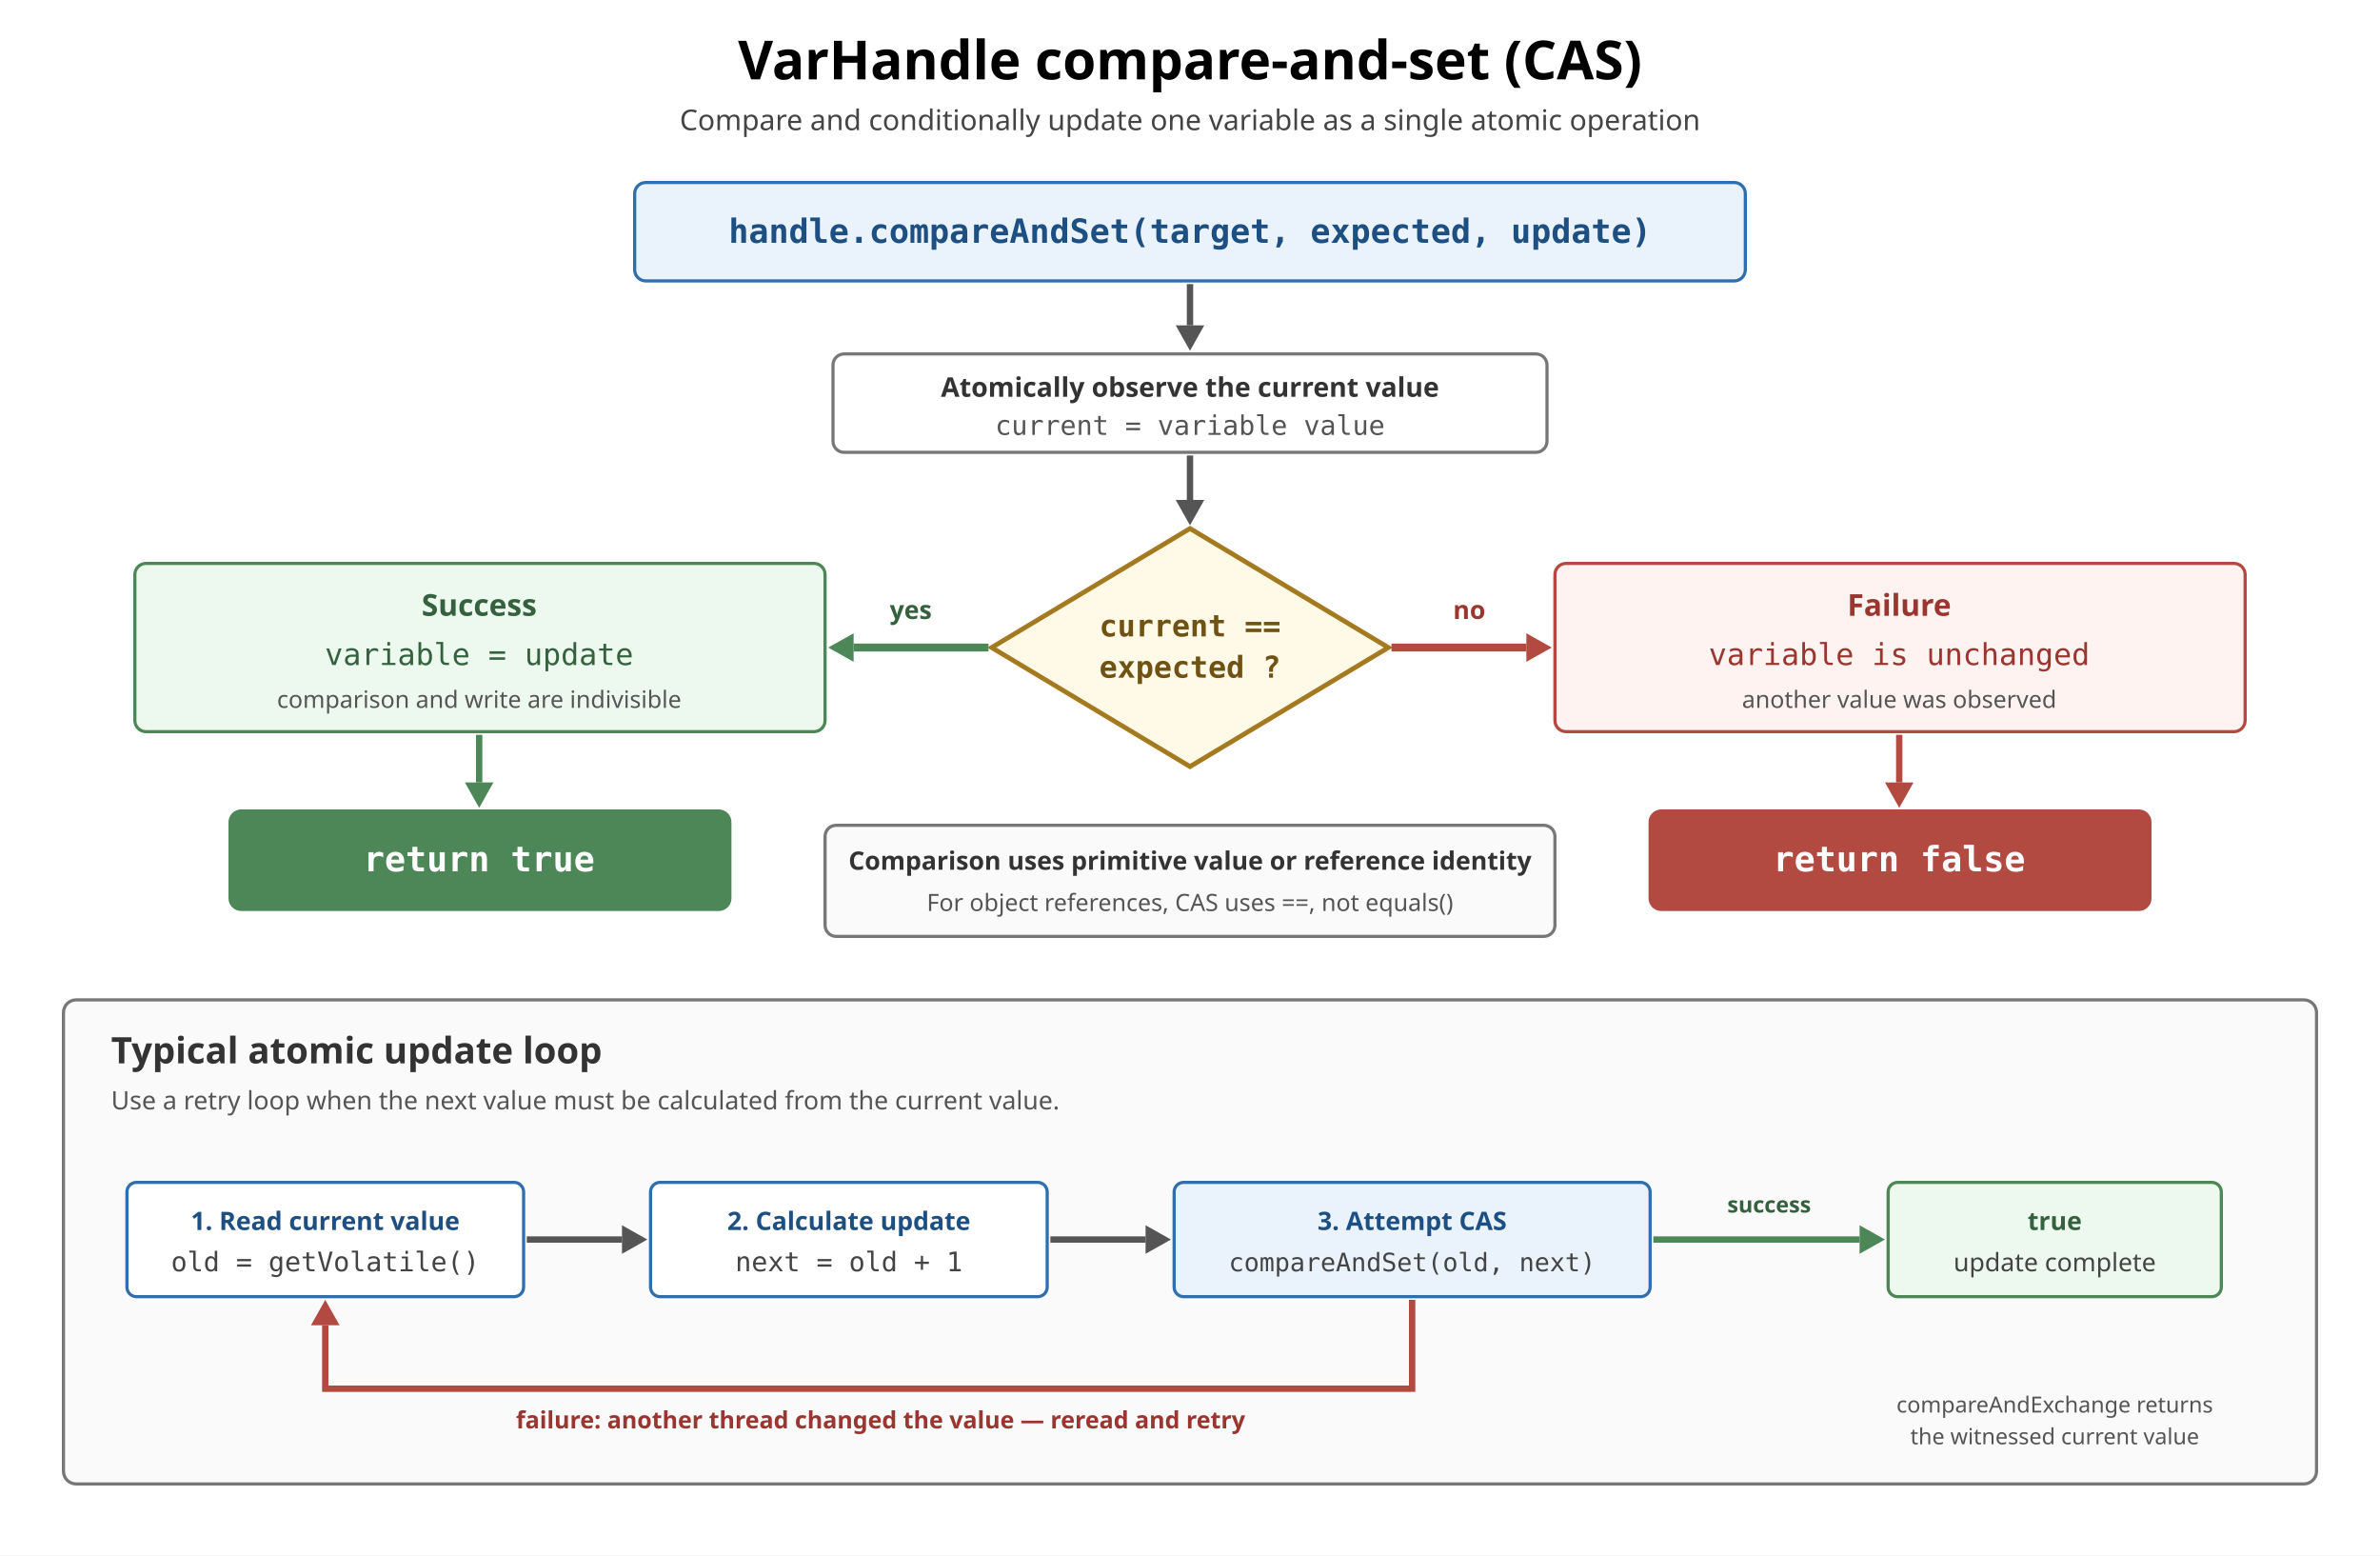
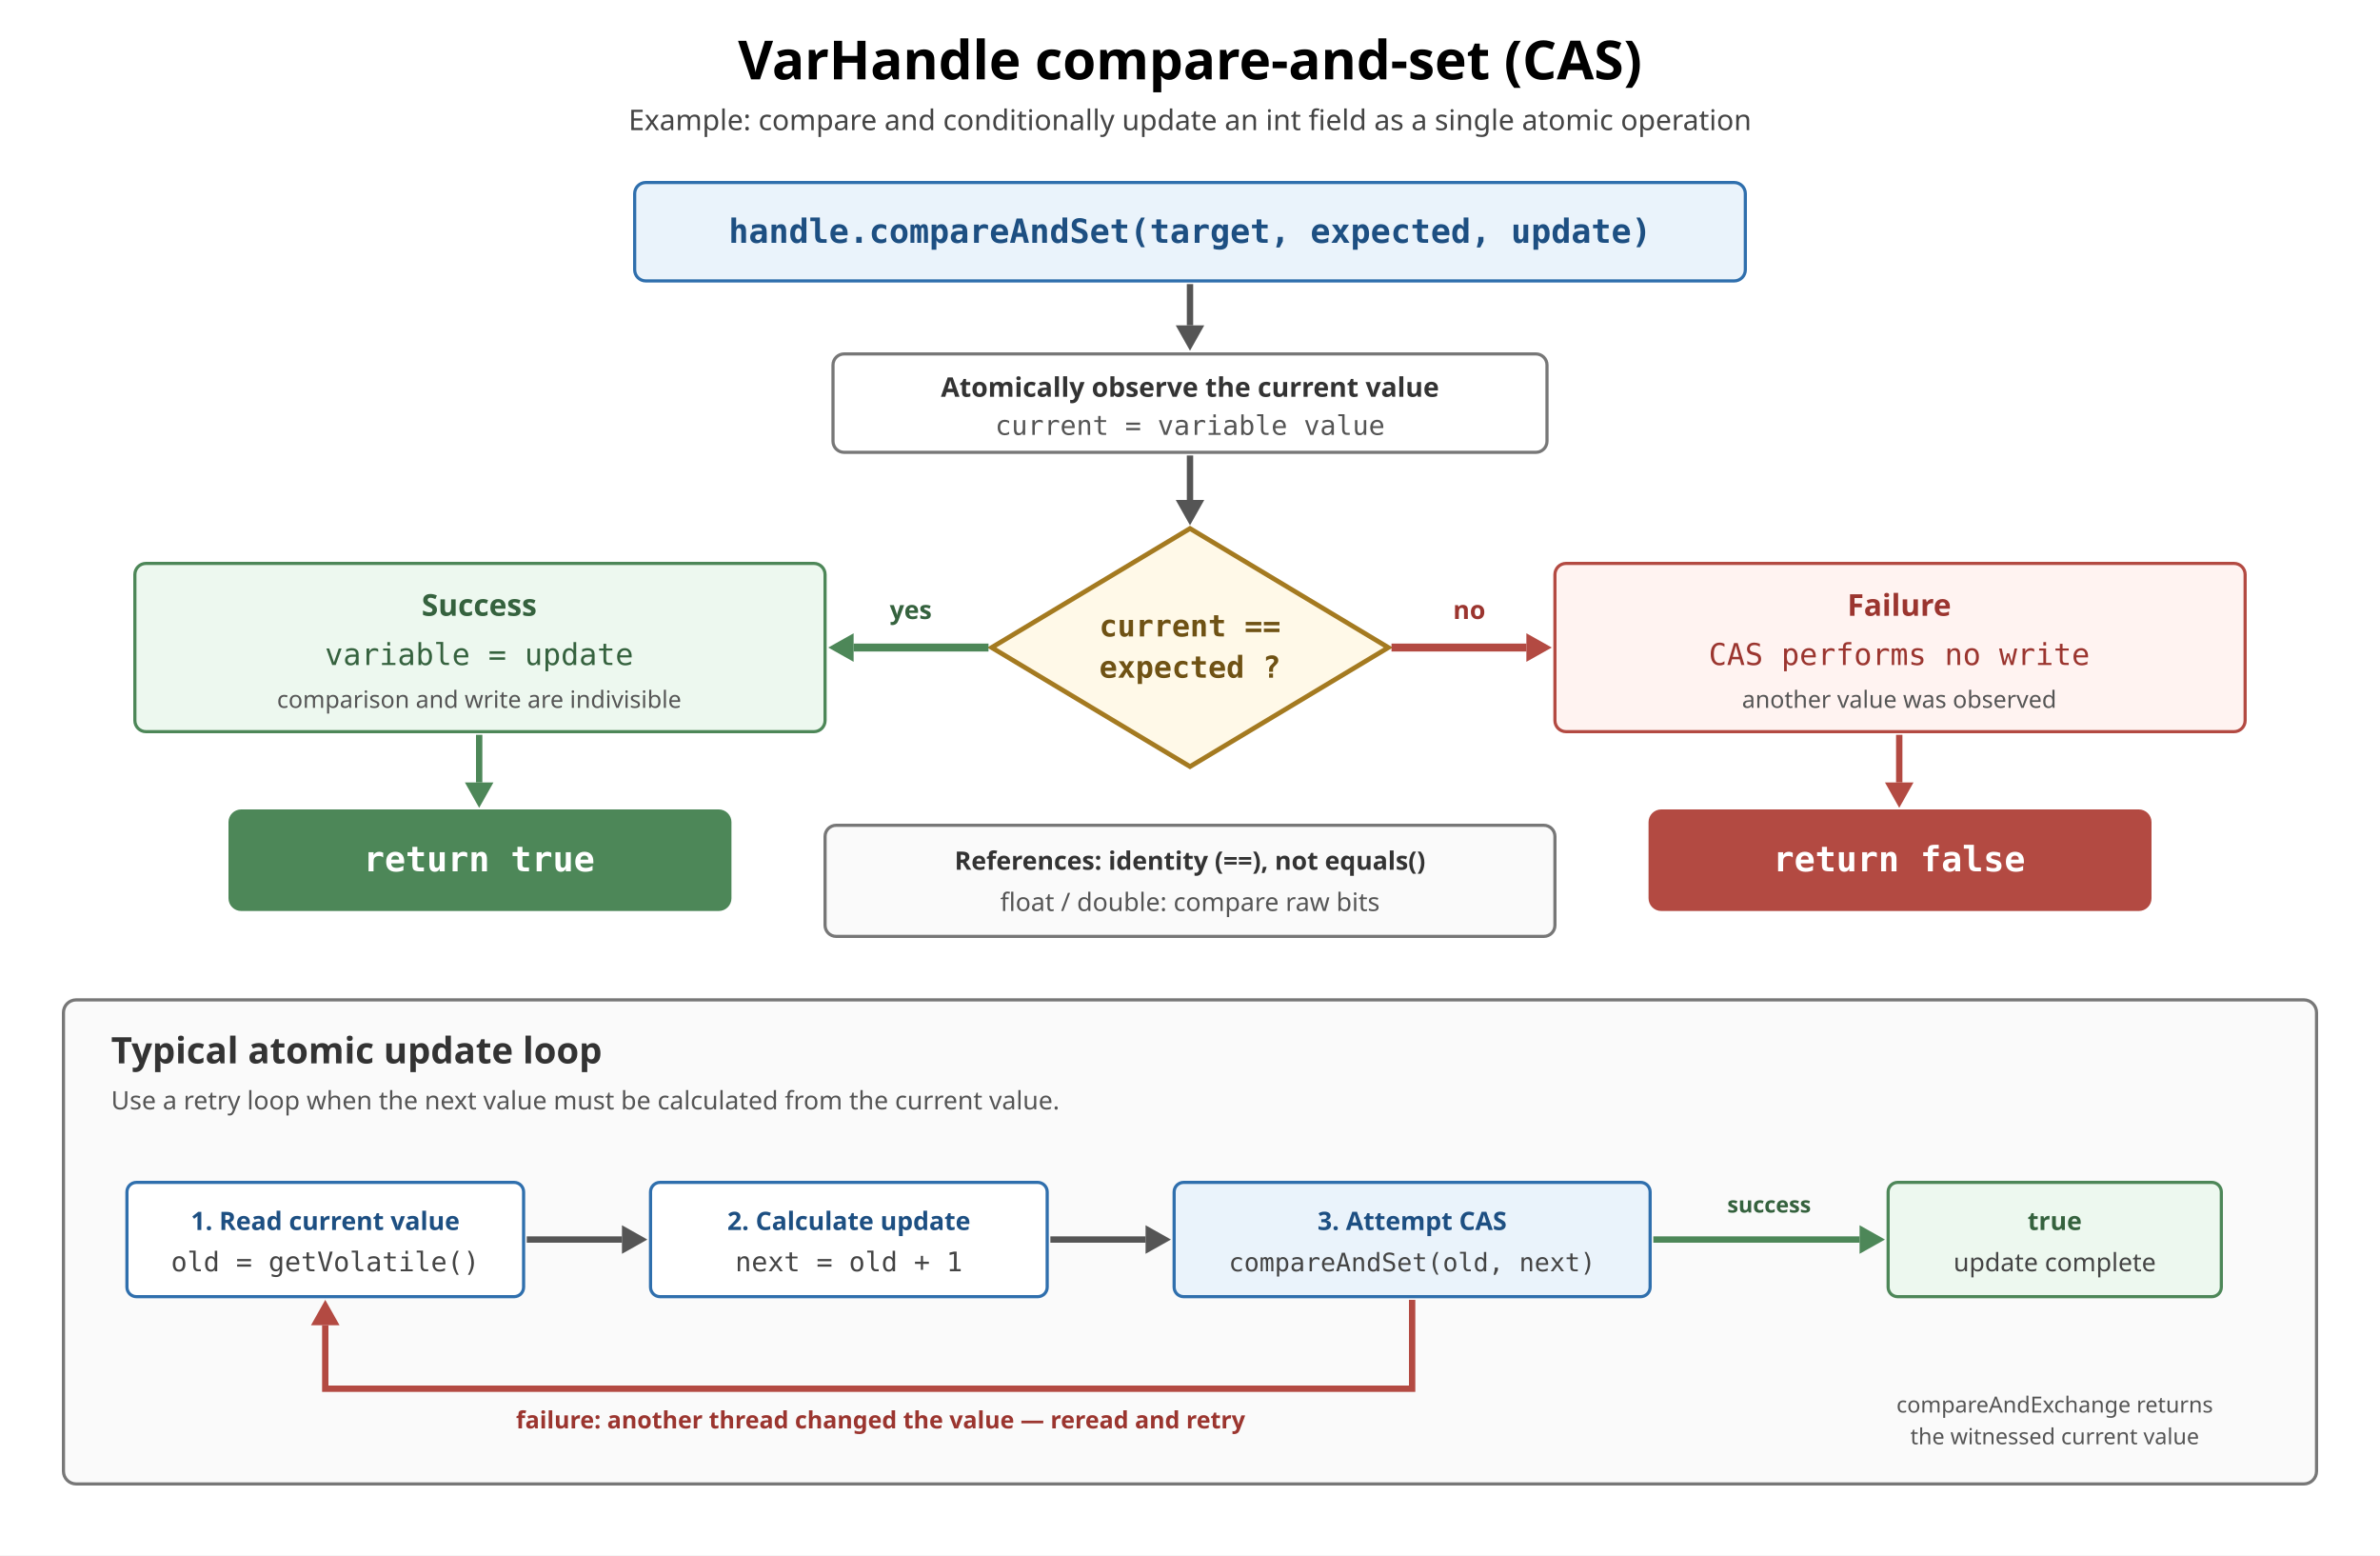
<svg xmlns="http://www.w3.org/2000/svg" width="1500" height="980" viewBox="0 0 1500 980" role="img" aria-labelledby="title description">
  <rect width="1500" height="980" fill="white" />
  <text x="750" y="50" text-anchor="middle" font-family="sans-serif" font-size="34" font-weight="bold" fill="black">VarHandle compare-and-set (CAS)</text>
-   <text x="750" y="82" text-anchor="middle" font-family="sans-serif" font-size="18" fill="#444">Compare and conditionally update one variable as a single atomic operation</text>
+   <text x="750" y="82" text-anchor="middle" font-family="sans-serif" font-size="18" fill="#444">Example: compare and conditionally update an int field as a single atomic operation</text>
  <rect x="400" y="115" width="700" height="62" rx="7" fill="#eaf3fb" stroke="#2f6fad" stroke-width="2" />
  <text x="750" y="153" text-anchor="middle" font-family="monospace" font-size="21" font-weight="bold" fill="#1d4f82">handle.compareAndSet(target, expected, update)</text>
-   <path d="M750 179V205" fill="none" stroke="#555" stroke-width="4" />
+   <path data-connector="true" d="M750 179V205" fill="none" stroke="#555" stroke-width="4" />
  <polygon points="750,221 741,205 759,205" fill="#555" />
  <rect x="525" y="223" width="450" height="62" rx="7" fill="white" stroke="#777" stroke-width="2" />
  <text x="750" y="250" text-anchor="middle" font-family="sans-serif" font-size="17" font-weight="bold" fill="#333">Atomically observe the current value</text>
  <text x="750" y="274" text-anchor="middle" font-family="monospace" font-size="17" fill="#555">current = variable value</text>
-   <path d="M750 287V315" fill="none" stroke="#555" stroke-width="4" />
+   <path data-connector="true" d="M750 287V315" fill="none" stroke="#555" stroke-width="4" />
  <polygon points="750,331 741,315 759,315" fill="#555" />
  <polygon points="750,333 875,408 750,483 625,408" fill="#fff9e8" stroke="#a47a20" stroke-width="3" />
  <text x="750" y="401" text-anchor="middle" font-family="monospace" font-size="19" font-weight="bold" fill="#6f5214">current ==</text>
  <text x="750" y="427" text-anchor="middle" font-family="monospace" font-size="19" font-weight="bold" fill="#6f5214">expected ?</text>
-   <path d="M623 408H538" fill="none" stroke="#4d8758" stroke-width="5" />
+   <path data-connector="true" d="M623 408H538" fill="none" stroke="#4d8758" stroke-width="5" />
  <polygon points="522,408 538,399 538,417" fill="#4d8758" />
  <text x="574" y="390" text-anchor="middle" font-family="sans-serif" font-size="16" font-weight="bold" fill="#35623e">yes</text>
  <rect x="85" y="355" width="435" height="106" rx="7" fill="#edf8ef" stroke="#4d8758" stroke-width="2" />
  <text x="302" y="388" text-anchor="middle" font-family="sans-serif" font-size="19" font-weight="bold" fill="#35623e">Success</text>
  <text x="302" y="419" text-anchor="middle" font-family="monospace" font-size="19" fill="#35623e">variable = update</text>
  <text x="302" y="446" text-anchor="middle" font-family="sans-serif" font-size="15" fill="#555">comparison and write are indivisible</text>
-   <path d="M302 463V493" fill="none" stroke="#4d8758" stroke-width="4" />
+   <path data-connector="true" d="M302 463V493" fill="none" stroke="#4d8758" stroke-width="4" />
  <polygon points="302,509 293,493 311,493" fill="#4d8758" />
  <rect x="145" y="511" width="315" height="62" rx="7" fill="#4d8758" stroke="#4d8758" stroke-width="2" />
  <text x="302" y="549" text-anchor="middle" font-family="monospace" font-size="22" font-weight="bold" fill="white">return true</text>
-   <path d="M877 408H962" fill="none" stroke="#b34a42" stroke-width="5" />
+   <path data-connector="true" d="M877 408H962" fill="none" stroke="#b34a42" stroke-width="5" />
  <polygon points="978,408 962,399 962,417" fill="#b34a42" />
  <text x="926" y="390" text-anchor="middle" font-family="sans-serif" font-size="16" font-weight="bold" fill="#9b352f">no</text>
  <rect x="980" y="355" width="435" height="106" rx="7" fill="#fff3f1" stroke="#b34a42" stroke-width="2" />
  <text x="1197" y="388" text-anchor="middle" font-family="sans-serif" font-size="19" font-weight="bold" fill="#9b352f">Failure</text>
-   <text x="1197" y="419" text-anchor="middle" font-family="monospace" font-size="19" fill="#9b352f">variable is unchanged</text>
+   <text x="1197" y="419" text-anchor="middle" font-family="monospace" font-size="19" fill="#9b352f">CAS performs no write</text>
  <text x="1197" y="446" text-anchor="middle" font-family="sans-serif" font-size="15" fill="#555">another value was observed</text>
-   <path d="M1197 463V493" fill="none" stroke="#b34a42" stroke-width="4" />
+   <path data-connector="true" d="M1197 463V493" fill="none" stroke="#b34a42" stroke-width="4" />
  <polygon points="1197,509 1188,493 1206,493" fill="#b34a42" />
  <rect x="1040" y="511" width="315" height="62" rx="7" fill="#b34a42" stroke="#b34a42" stroke-width="2" />
  <text x="1197" y="549" text-anchor="middle" font-family="monospace" font-size="22" font-weight="bold" fill="white">return false</text>
-   <rect x="520" y="520" width="460" height="70" rx="7" fill="#fafafa" stroke="#777" stroke-width="2" />
-   <text x="750" y="548" text-anchor="middle" font-family="sans-serif" font-size="16" font-weight="bold" fill="#333">Comparison uses primitive value or reference identity</text>
-   <text x="750" y="574" text-anchor="middle" font-family="sans-serif" font-size="15" fill="#555">For object references, CAS uses ==, not equals()</text>
+   <rect id="comparison-rules" x="520" y="520" width="460" height="70" rx="7" fill="#fafafa" stroke="#777" stroke-width="2" />
+   <text x="750" y="548" text-anchor="middle" font-family="sans-serif" font-size="16" font-weight="bold" fill="#333">References: identity (==), not equals()</text>
+   <text x="750" y="574" text-anchor="middle" font-family="sans-serif" font-size="16" fill="#555">float / double: compare raw bits</text>
  <rect x="40" y="630" width="1420" height="305" rx="8" fill="#fafafa" stroke="#777" stroke-width="2" />
  <text x="70" y="670" font-family="sans-serif" font-size="23" font-weight="bold" fill="#333">Typical atomic update loop</text>
  <text x="70" y="699" font-family="sans-serif" font-size="16" fill="#555">Use a retry loop when the next value must be calculated from the current value.</text>
  <rect x="80" y="745" width="250" height="72" rx="6" fill="white" stroke="#2f6fad" stroke-width="2" />
  <text x="205" y="775" text-anchor="middle" font-family="sans-serif" font-size="16" font-weight="bold" fill="#1d4f82">1. Read current value</text>
  <text x="205" y="801" text-anchor="middle" font-family="monospace" font-size="17" fill="#444">old = getVolatile()</text>
  <rect x="410" y="745" width="250" height="72" rx="6" fill="white" stroke="#2f6fad" stroke-width="2" />
  <text x="535" y="775" text-anchor="middle" font-family="sans-serif" font-size="16" font-weight="bold" fill="#1d4f82">2. Calculate update</text>
  <text x="535" y="801" text-anchor="middle" font-family="monospace" font-size="17" fill="#444">next = old + 1</text>
  <rect x="740" y="745" width="300" height="72" rx="6" fill="#eaf3fb" stroke="#2f6fad" stroke-width="2" />
  <text x="890" y="775" text-anchor="middle" font-family="sans-serif" font-size="16" font-weight="bold" fill="#1d4f82">3. Attempt CAS</text>
  <text x="890" y="801" text-anchor="middle" font-family="monospace" font-size="16" fill="#444">compareAndSet(old, next)</text>
  <rect x="1190" y="745" width="210" height="72" rx="6" fill="#edf8ef" stroke="#4d8758" stroke-width="2" />
  <text x="1295" y="775" text-anchor="middle" font-family="sans-serif" font-size="16" font-weight="bold" fill="#35623e">true</text>
  <text x="1295" y="801" text-anchor="middle" font-family="sans-serif" font-size="16" fill="#444">update complete</text>
-   <path d="M332 781H392" fill="none" stroke="#555" stroke-width="4" />
+   <path data-connector="true" d="M332 781H392" fill="none" stroke="#555" stroke-width="4" />
  <polygon points="408,781 392,772 392,790" fill="#555" />
-   <path d="M662 781H722" fill="none" stroke="#555" stroke-width="4" />
+   <path data-connector="true" d="M662 781H722" fill="none" stroke="#555" stroke-width="4" />
  <polygon points="738,781 722,772 722,790" fill="#555" />
-   <path d="M1042 781H1172" fill="none" stroke="#4d8758" stroke-width="4" />
+   <path data-connector="true" d="M1042 781H1172" fill="none" stroke="#4d8758" stroke-width="4" />
  <polygon points="1188,781 1172,772 1172,790" fill="#4d8758" />
  <text x="1115" y="764" text-anchor="middle" font-family="sans-serif" font-size="14" font-weight="bold" fill="#35623e">success</text>
-   <path d="M890 819V875H205V835" fill="none" stroke="#b34a42" stroke-width="4" />
+   <path data-connector="true" d="M890 819V875H205V835" fill="none" stroke="#b34a42" stroke-width="4" />
  <polygon points="205,819 196,835 214,835" fill="#b34a42" />
  <text x="555" y="900" text-anchor="middle" font-family="sans-serif" font-size="15" font-weight="bold" fill="#9b352f">failure: another thread changed the value — reread and retry</text>
  <text x="1295" y="890" text-anchor="middle" font-family="sans-serif" font-size="14" fill="#555">compareAndExchange returns</text>
  <text x="1295" y="910" text-anchor="middle" font-family="sans-serif" font-size="14" fill="#555">the witnessed current value</text>
</svg>
